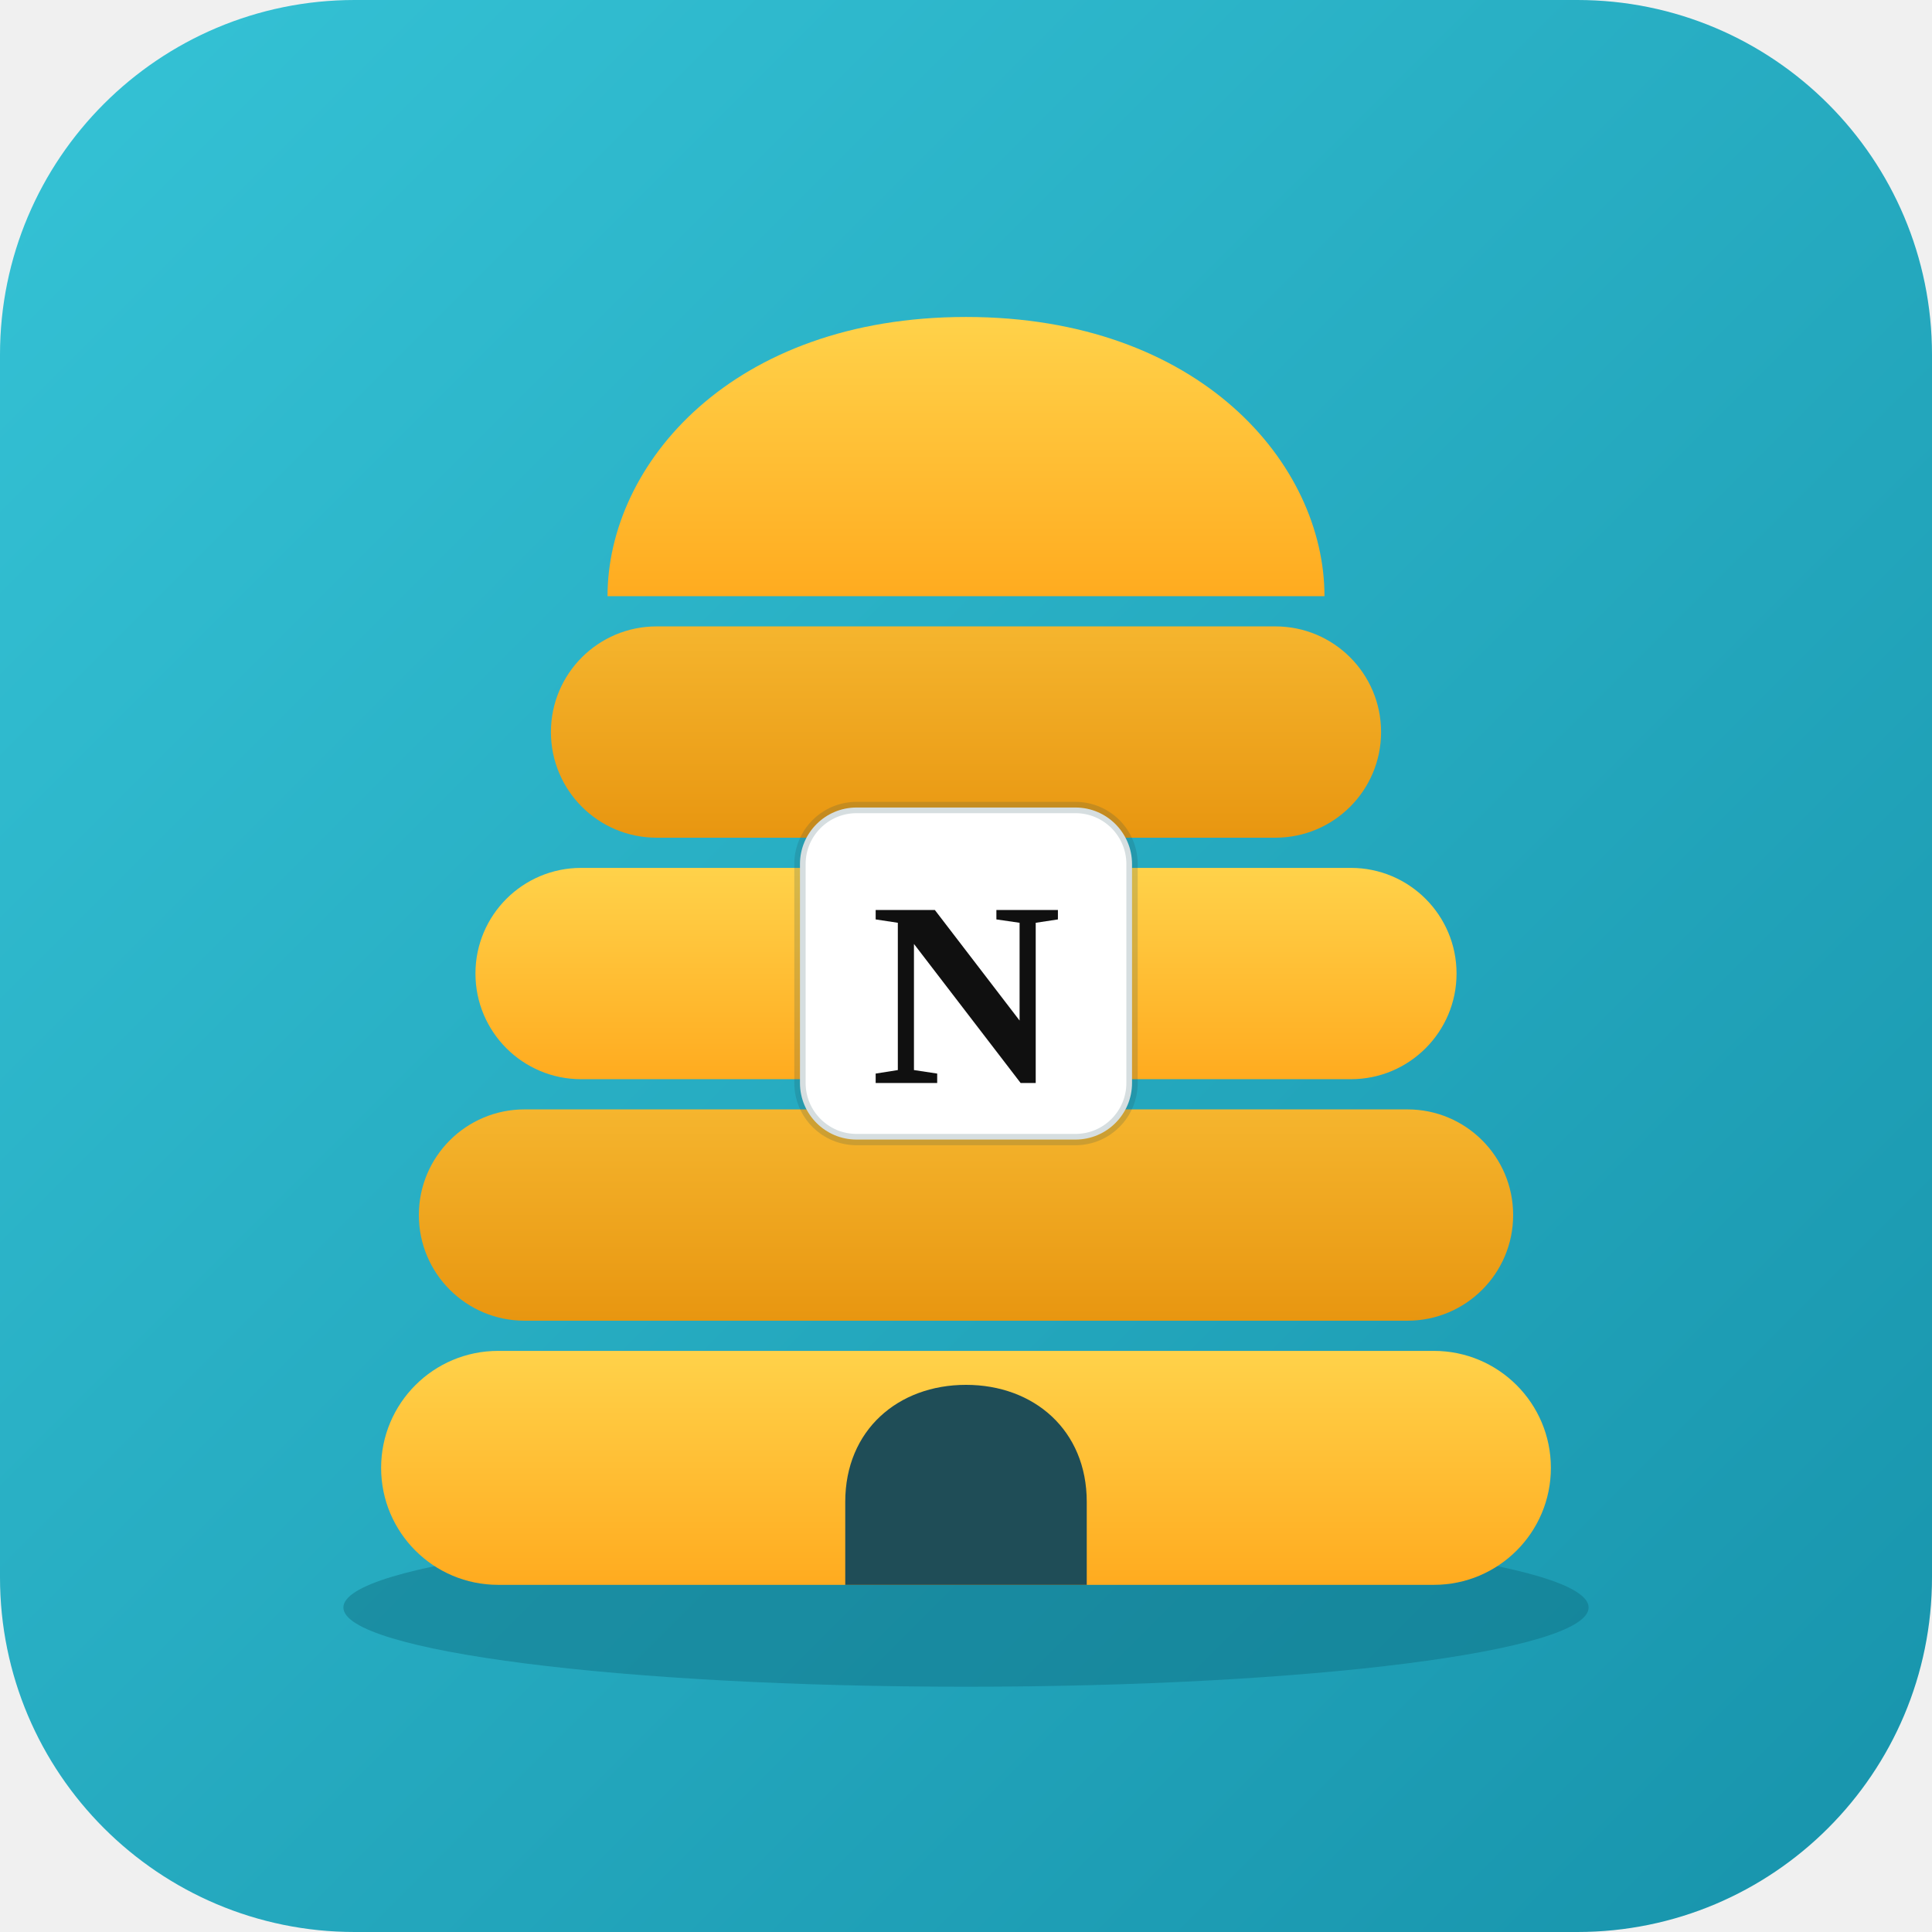
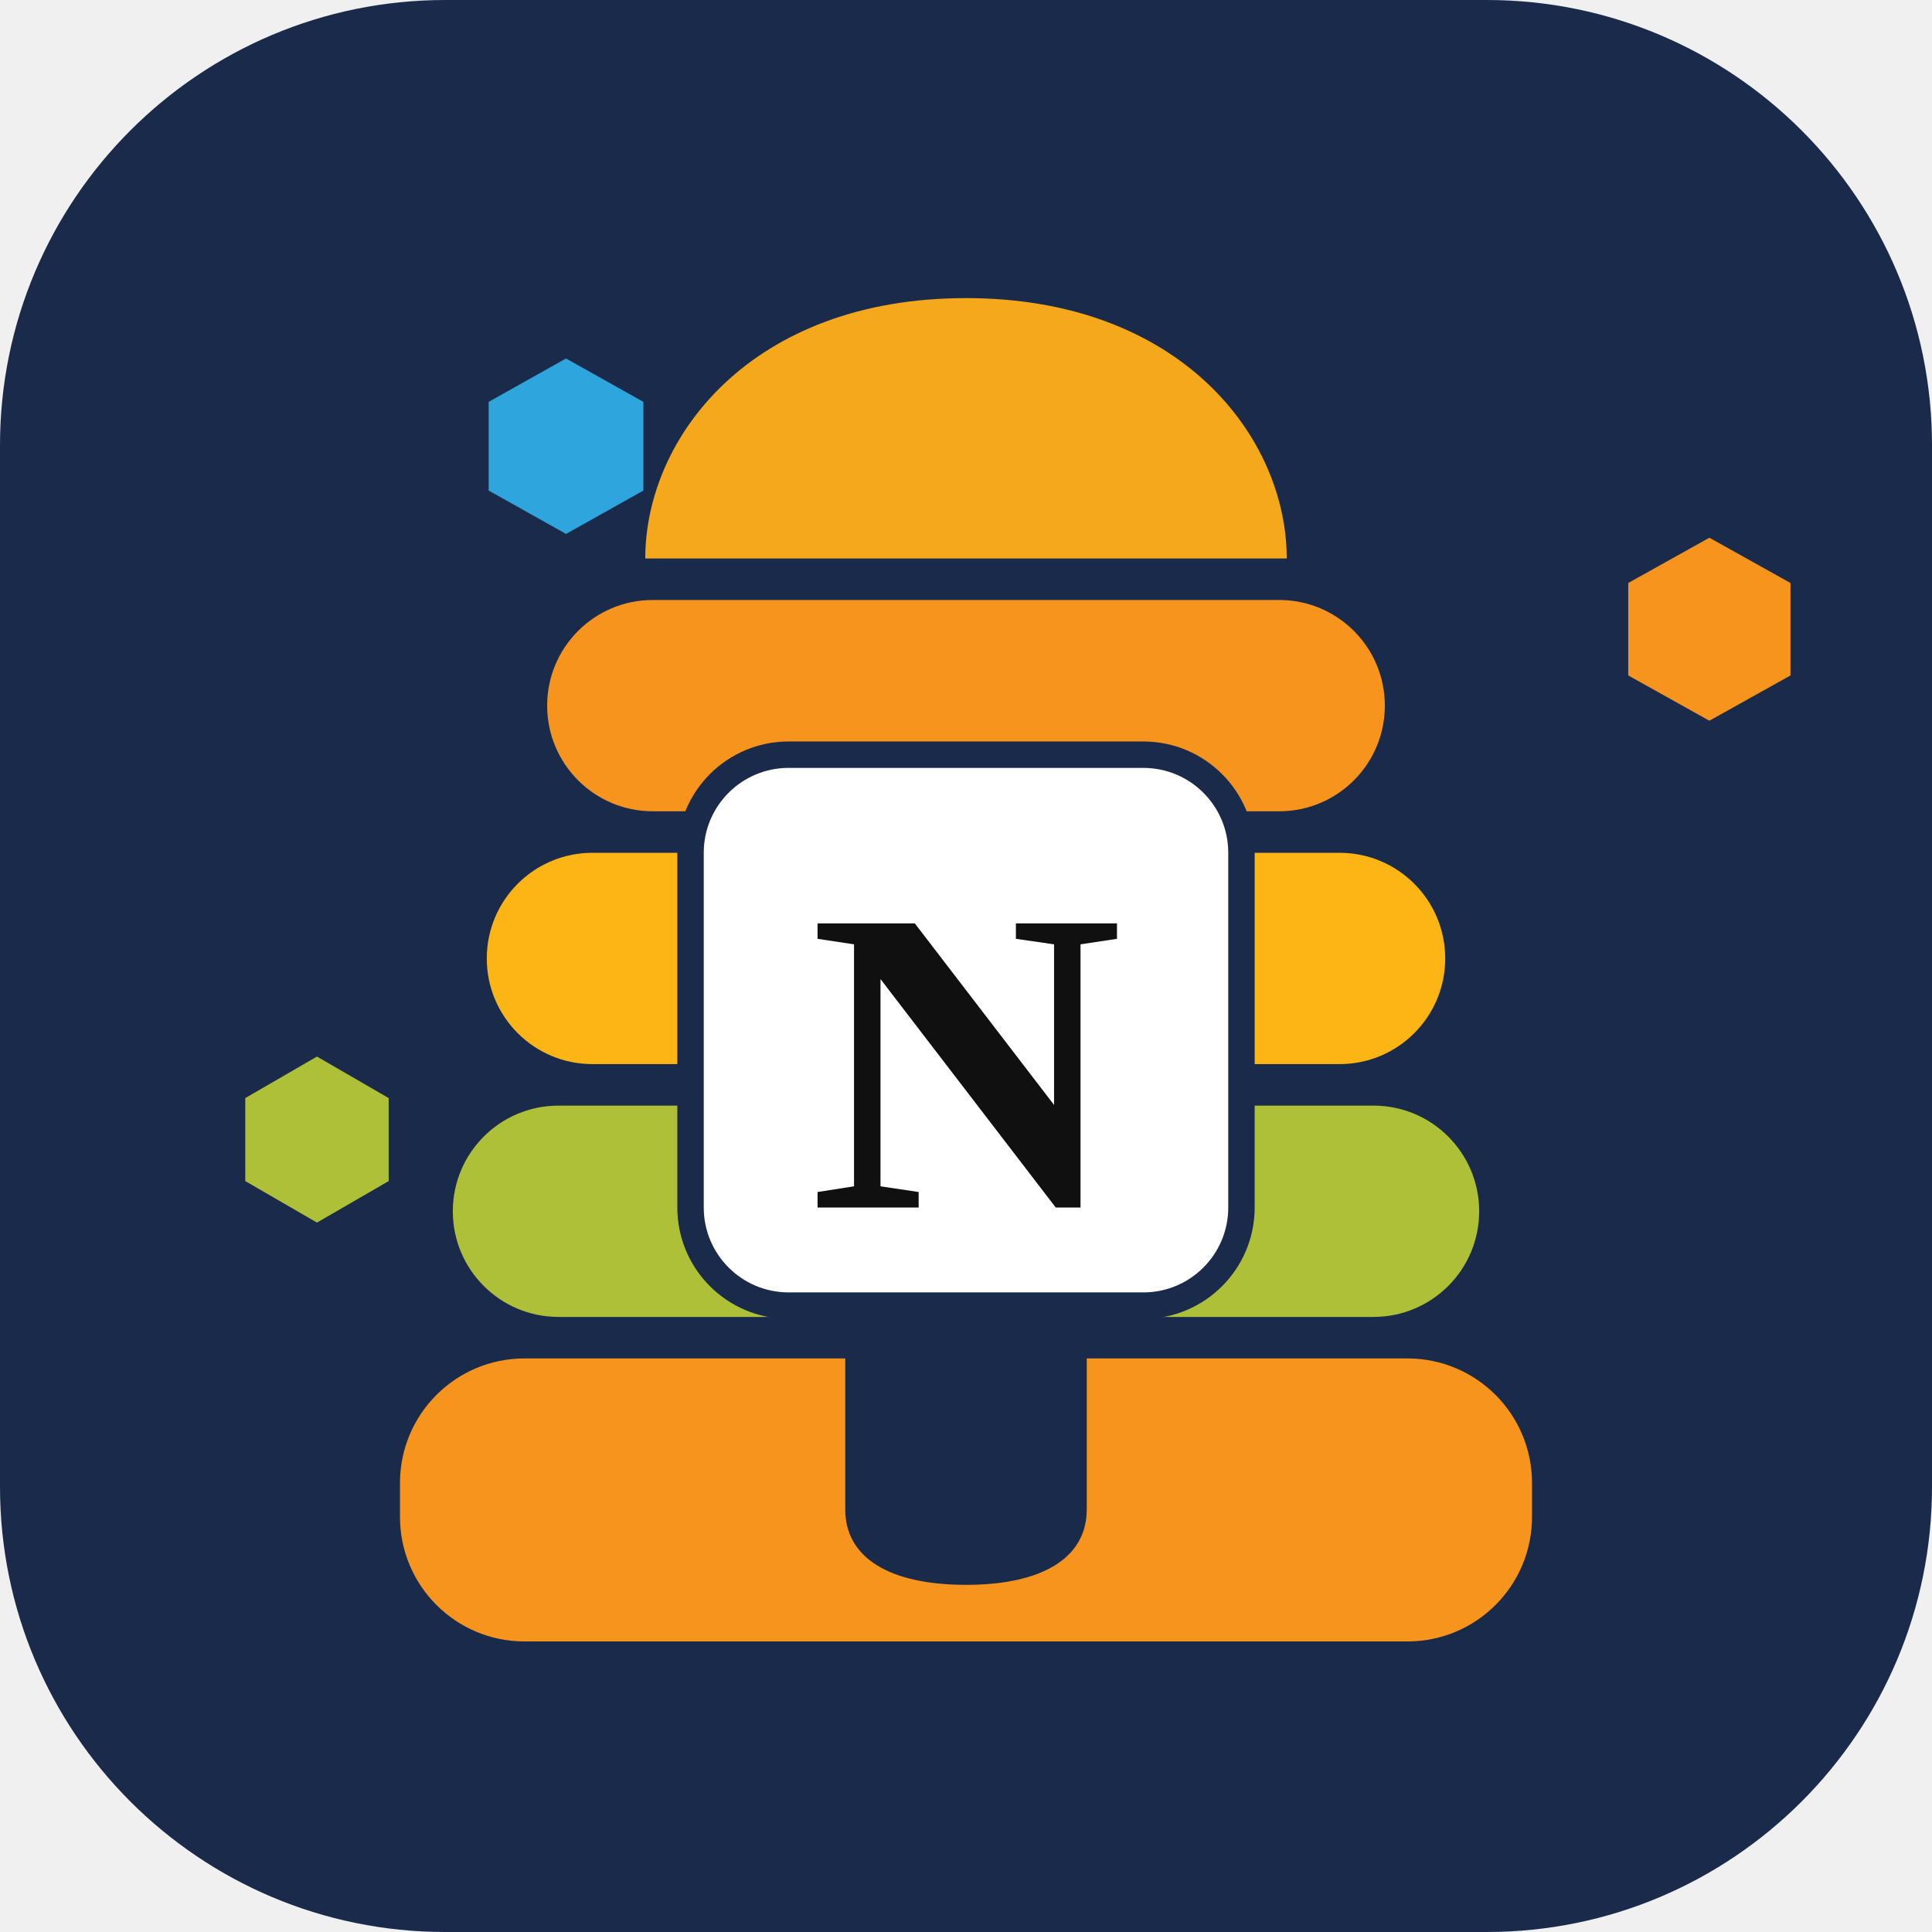
<svg xmlns="http://www.w3.org/2000/svg" viewBox="0 0 1024 1024" width="1024" height="1024">
  <defs>
-     <linearGradient id="bg" x1="0" y1="0" x2="1" y2="1">
-       <stop offset="0" stop-color="#35c3d6" />
-       <stop offset="1" stop-color="#1793ab" />
-     </linearGradient>
-     <linearGradient id="hive" x1="0" y1="0" x2="0" y2="1">
-       <stop offset="0" stop-color="#ffd24a" />
-       <stop offset="1" stop-color="#ffab1f" />
-     </linearGradient>
-     <linearGradient id="hiveShade" x1="0" y1="0" x2="0" y2="1">
-       <stop offset="0" stop-color="#f5b52e" />
-       <stop offset="1" stop-color="#e89610" />
-     </linearGradient>
+     <clipPath id="squircle">
+       <rect x="0" y="0" width="1024" height="1024" rx="236" />
+     </clipPath>
  </defs>
-   <rect x="0" y="0" width="1024" height="1024" rx="188" fill="url(#bg)" />
-   <ellipse cx="512" cy="852" rx="330" ry="42" fill="#0e6d80" opacity="0.45" />
-   <path d="M 512 168 C 388 168 322 246 322 316 L 702 316 C 702 246 636 168 512 168 Z" fill="url(#hive)" />
-   <rect x="292" y="332" width="440" height="112" rx="56" fill="url(#hiveShade)" />
-   <rect x="252" y="460" width="520" height="112" rx="56" fill="url(#hive)" />
-   <rect x="222" y="588" width="580" height="112" rx="56" fill="url(#hiveShade)" />
-   <rect x="202" y="716" width="620" height="124" rx="62" fill="url(#hive)" />
-   <path d="M 448 840 L 448 796 C 448 758 476 734 512 734 C 548 734 576 758 576 796 L 576 840 Z" fill="#1f4d57" />
-   <rect x="424" y="428" width="176" height="176" rx="30" fill="#ffffff" />
-   <rect x="424" y="428" width="176" height="176" rx="30" fill="none" stroke="#1f4d57" stroke-opacity="0.18" stroke-width="6" />
-   <text x="512" y="574" text-anchor="middle" font-family="Georgia, 'Times New Roman', serif" font-weight="bold" font-size="140" fill="#101010">N</text>
+   <g clip-path="url(#squircle)">
+     <rect x="0" y="0" width="1024" height="1024" fill="#1a2a4a" />
+     <polygon points="300,190 341,213 341,260 300,283 259,260 259,213" fill="#2fa5dd" />
+     <polygon points="906,285 949,309 949,358 906,382 863,358 863,309" fill="#f7941e" />
+     <polygon points="168,560 206,582 206,626 168,648 130,626 130,582" fill="#aebf38" />
+     <path d="M 512 158 C 398 158 342 232 342 296 L 682 296 C 682 232 626 158 512 158 Z" fill="#f5a81c" />
+     <rect x="290" y="318" width="444" height="112" rx="56" fill="#f7941e" />
+     <rect x="258" y="452" width="508" height="112" rx="56" fill="#fdb515" />
+     <rect x="240" y="586" width="544" height="112" rx="56" fill="#aebf38" />
+     <rect x="212" y="720" width="600" height="150" rx="66" fill="#f7941e" />
+     <path d="M 448 700 L 576 700 L 576 800 C 576 826 552 840 512 840 C 472 840 448 826 448 800 Z" fill="#1a2a4a" />
+     <rect x="366" y="400" width="292" height="292" rx="52" fill="#ffffff" stroke="#1a2a4a" stroke-width="14" />
+     <text x="512" y="640" text-anchor="middle" font-family="Georgia, 'Times New Roman', serif" font-weight="bold" font-size="230" fill="#101010">N</text>
+   </g>
</svg>
